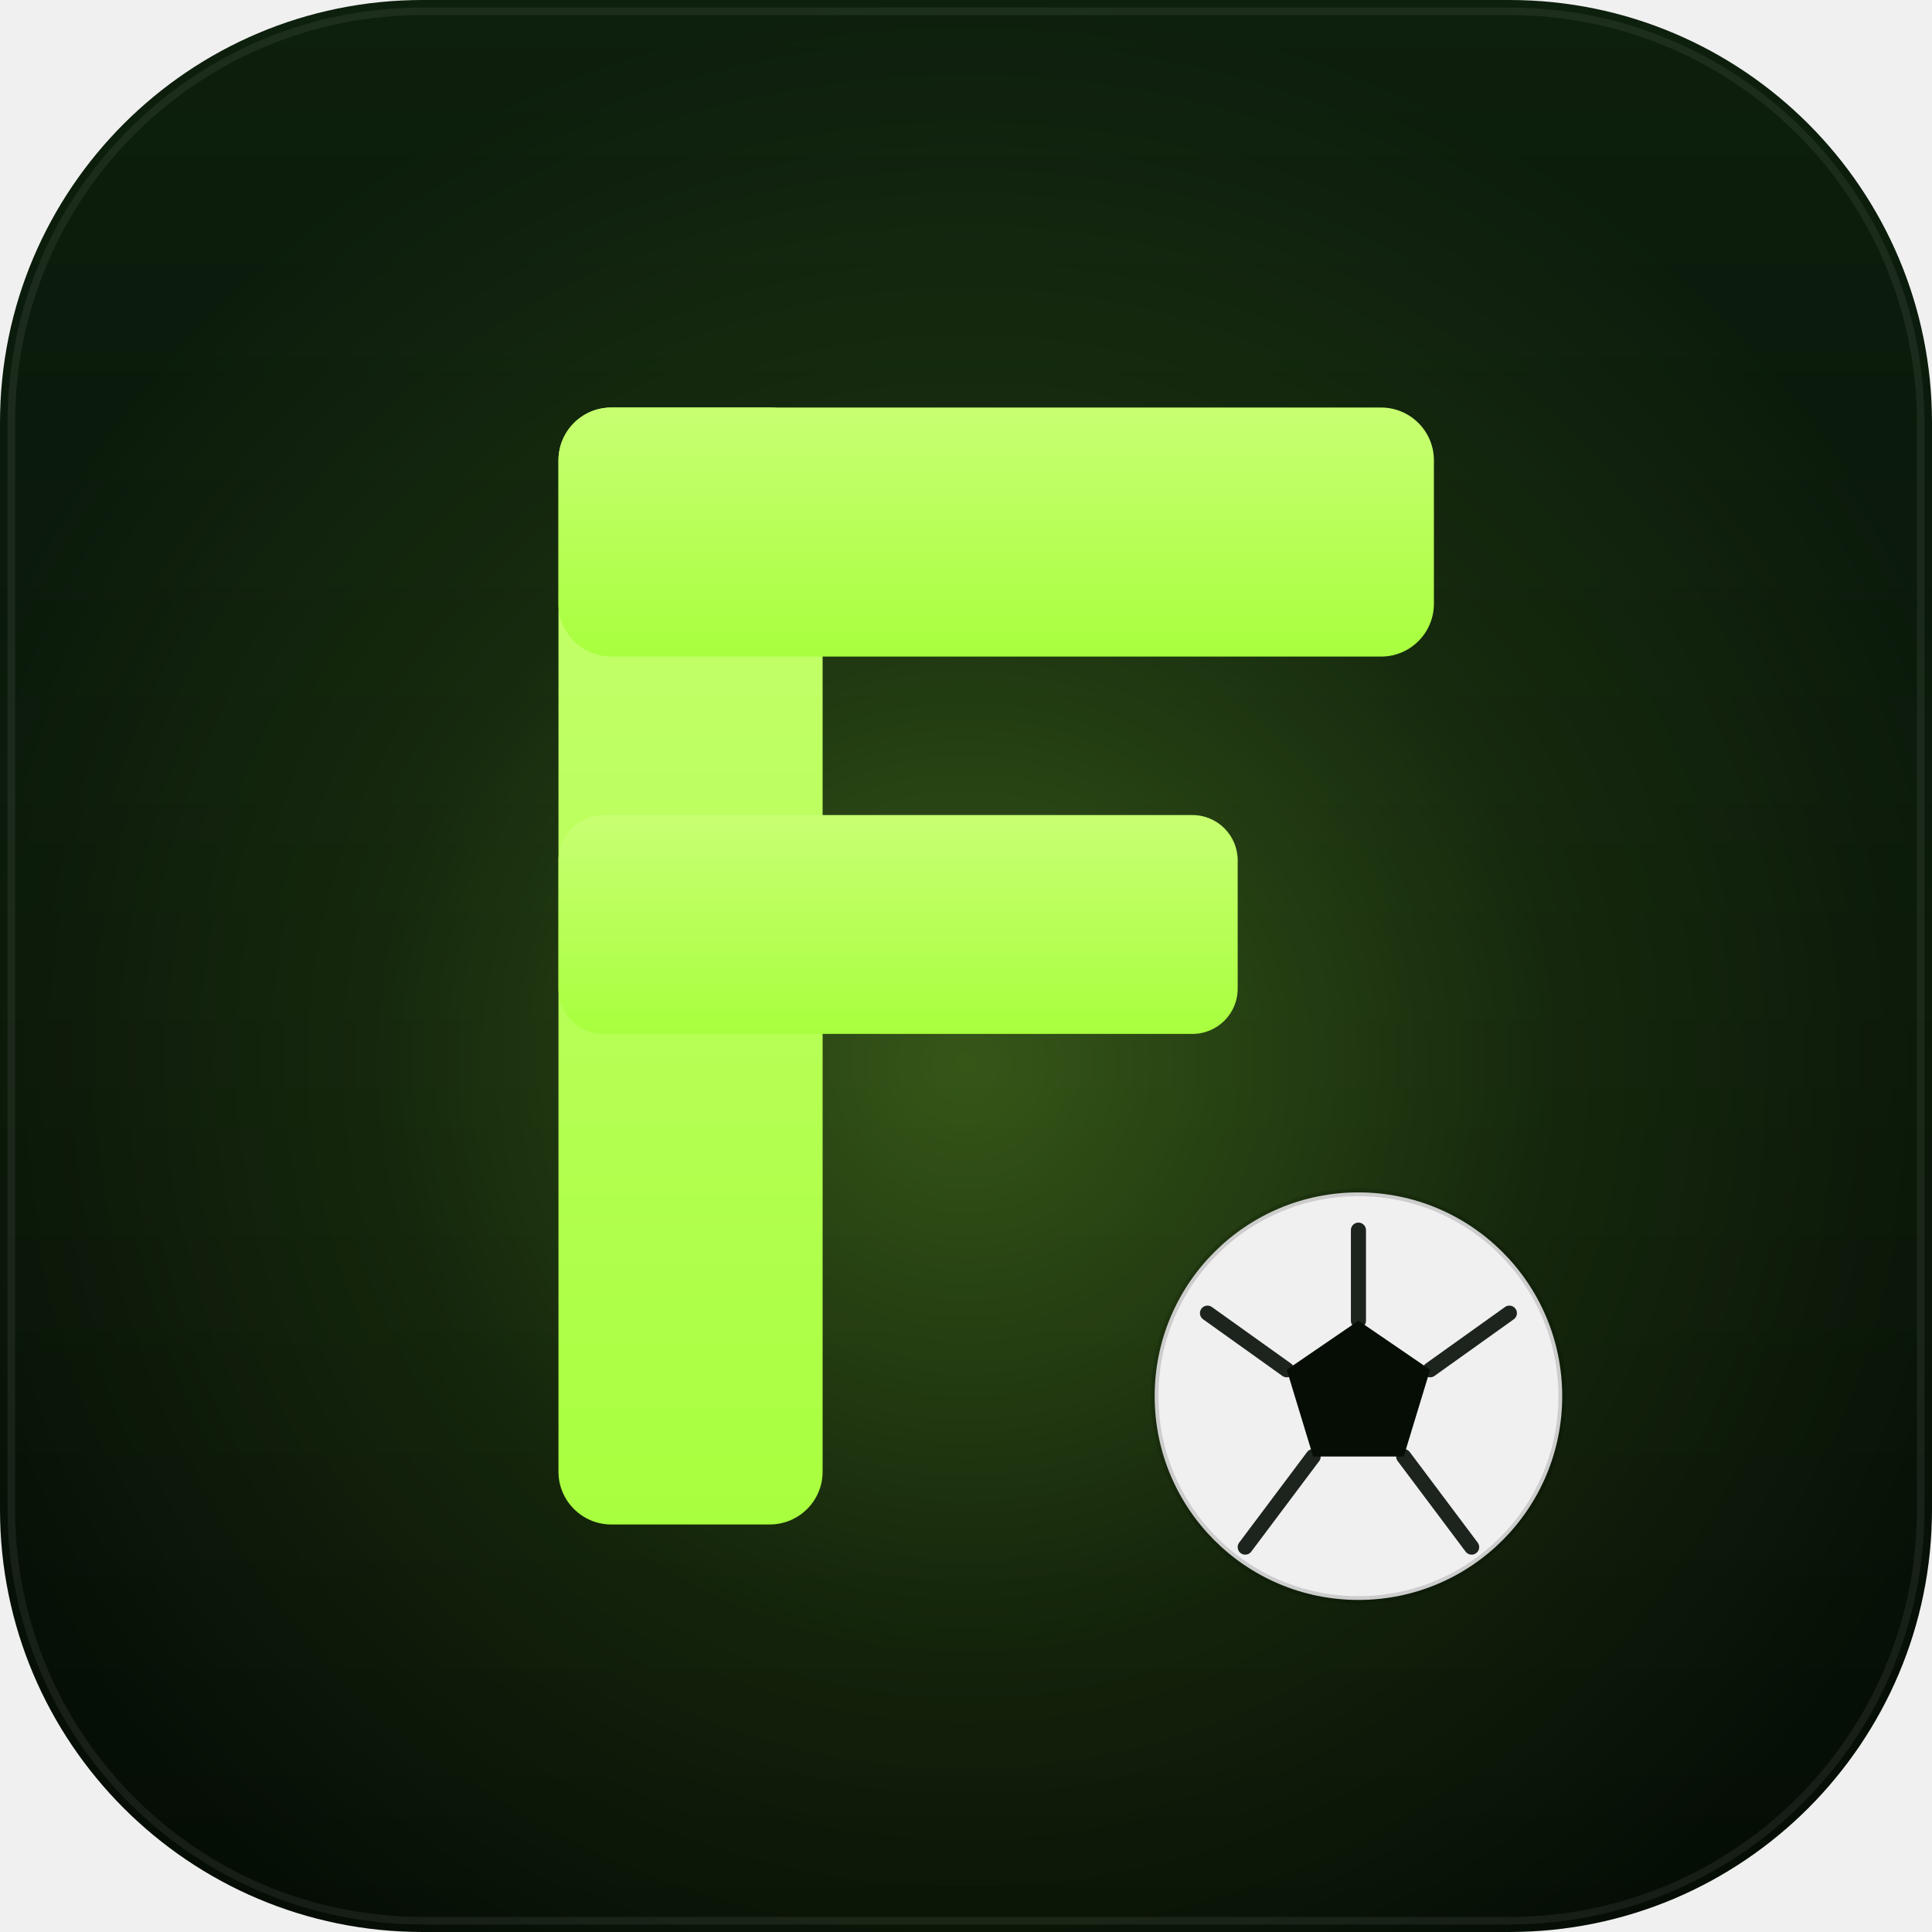
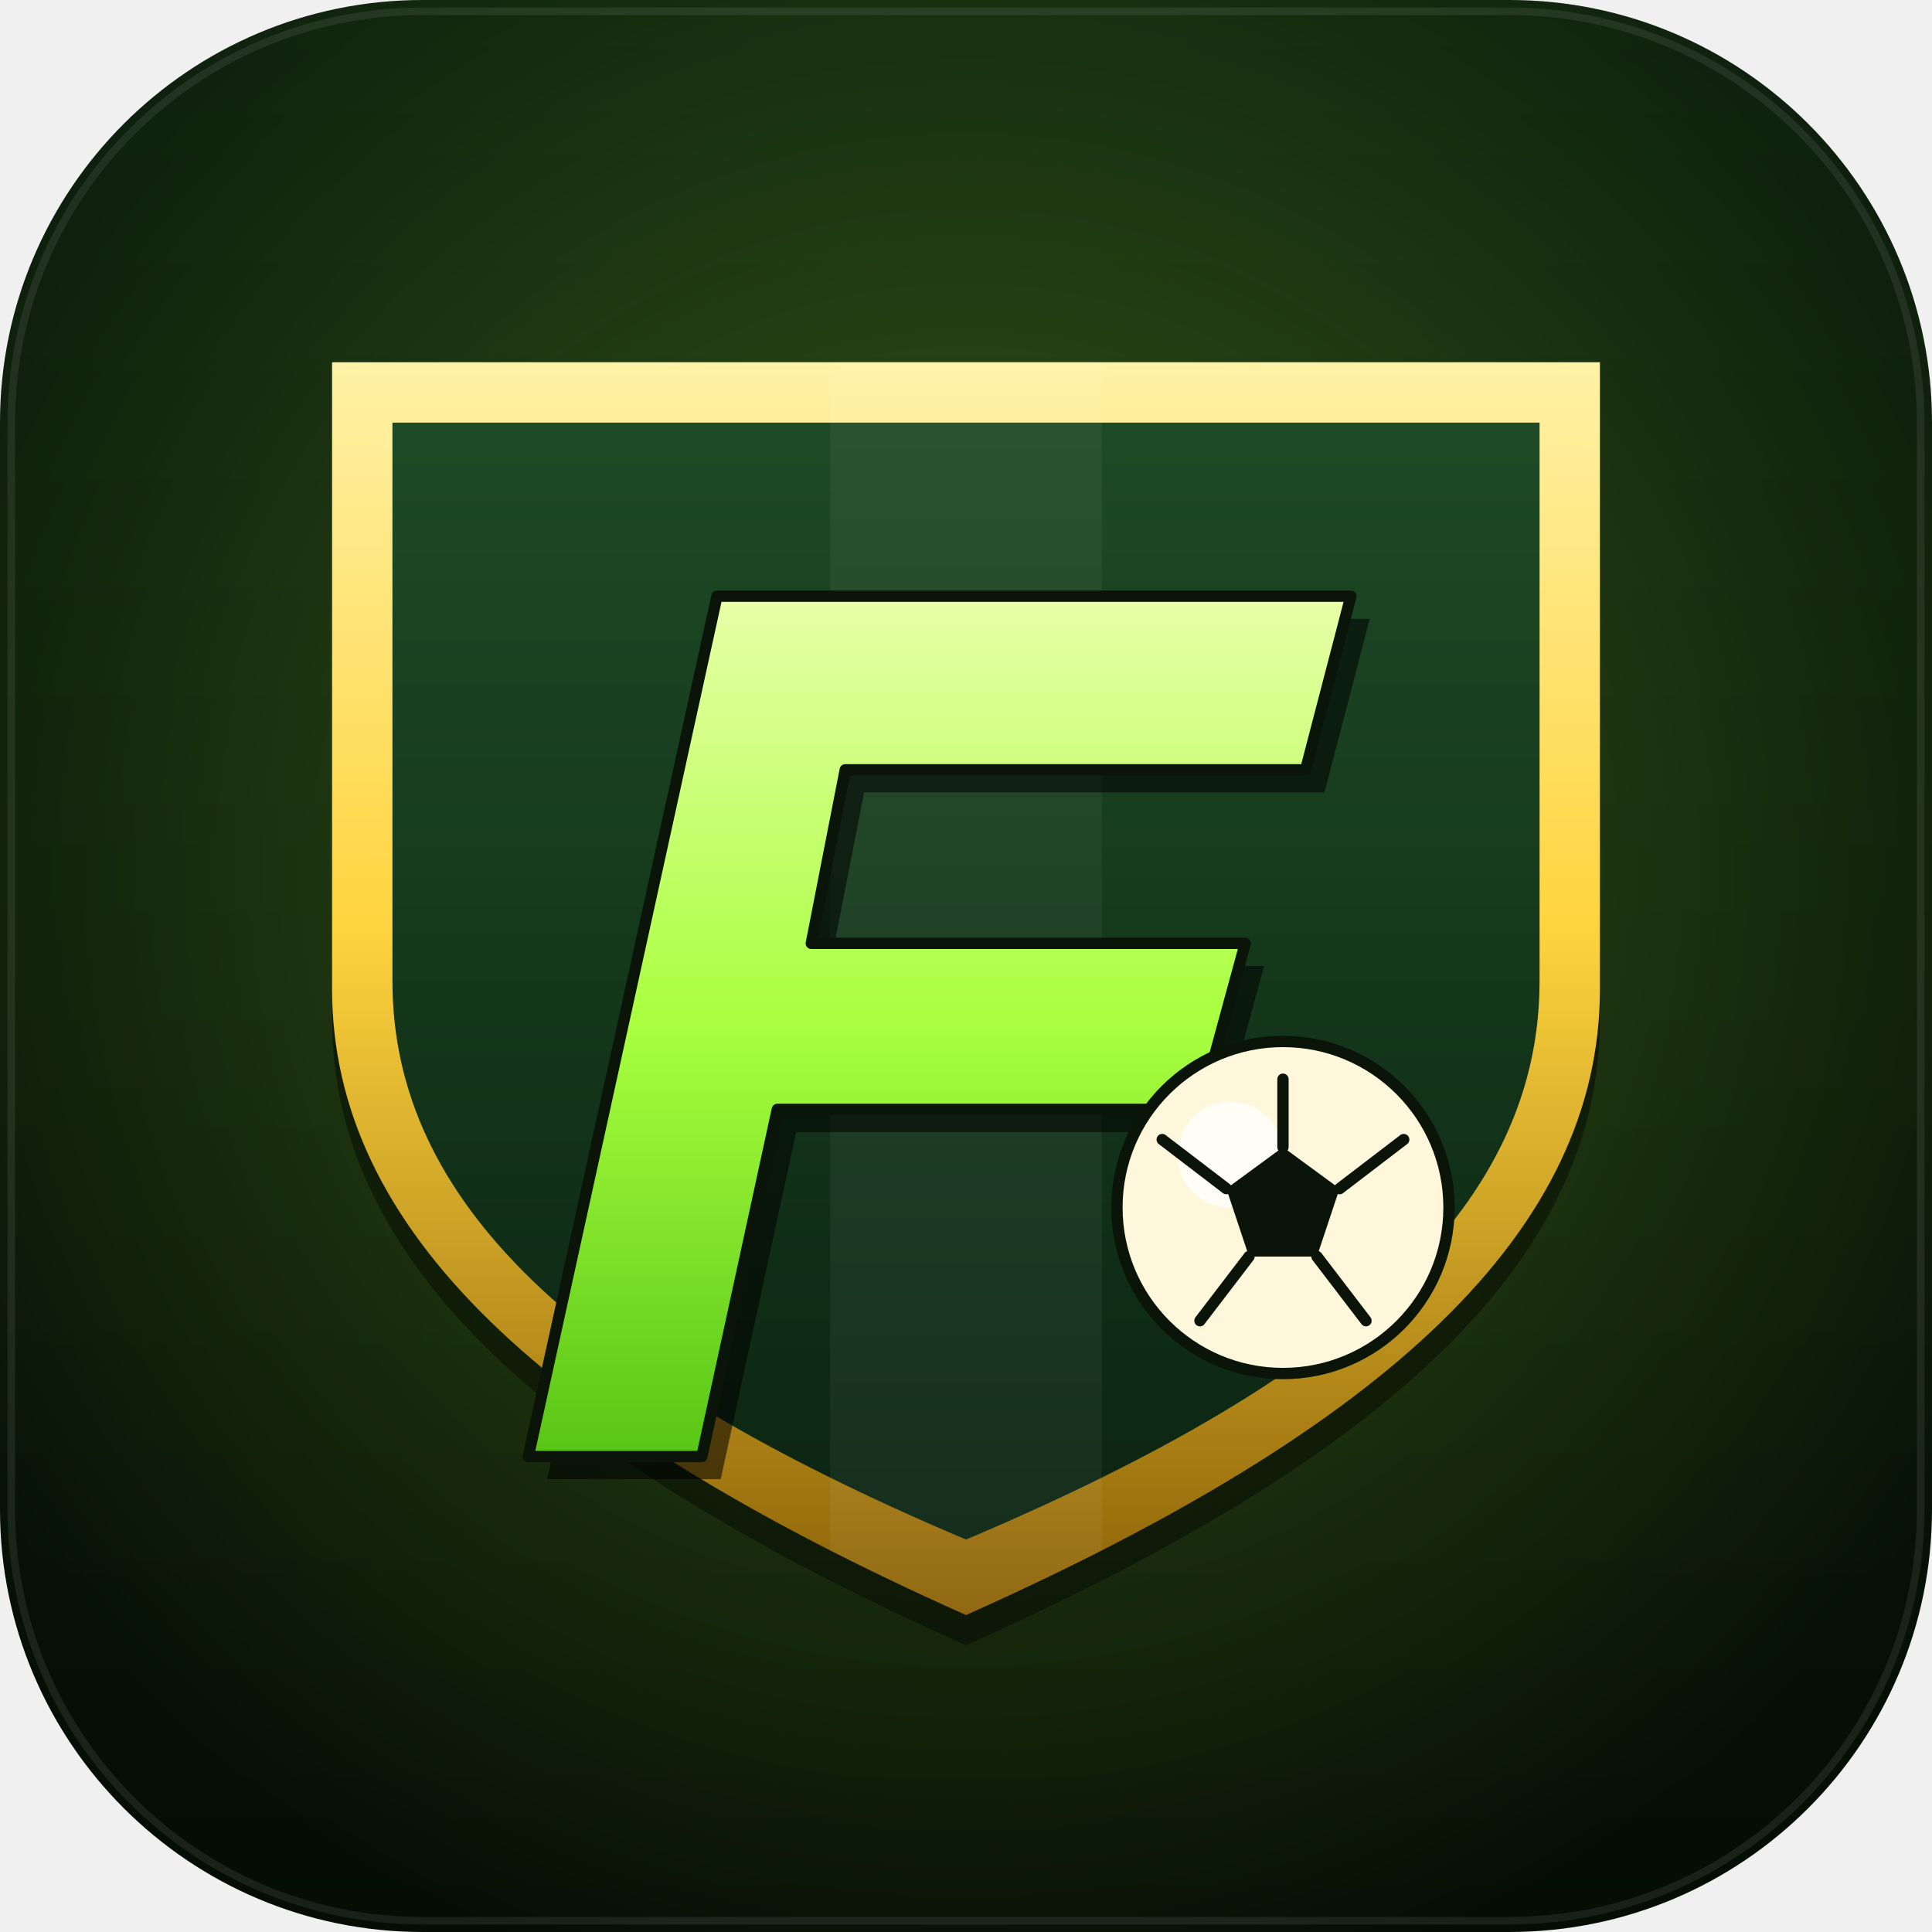
- <svg xmlns="http://www.w3.org/2000/svg" viewBox="0 0 512 512" fill="none" role="img" aria-label="FURBITO">
+ <svg xmlns="http://www.w3.org/2000/svg" viewBox="0 0 512 512" role="img" aria-label="FURBITO">
  <defs>
    <linearGradient id="bg" x1="0" y1="0" x2="0" y2="1">
      <stop offset="0%" stop-color="#0d1f0d" />
      <stop offset="100%" stop-color="#050d05" />
    </linearGradient>
-     <linearGradient id="accent" x1="0" y1="0" x2="0" y2="1">
-       <stop offset="0%" stop-color="#c8ff72" />
-       <stop offset="100%" stop-color="#a8ff3e" />
+     <linearGradient id="pitch" x1="0" y1="0" x2="0" y2="1">
+       <stop offset="0%" stop-color="#1e4a26" />
+       <stop offset="100%" stop-color="#0b2411" />
    </linearGradient>
-     <radialGradient id="glow" cx="50%" cy="55%" r="55%">
+     <linearGradient id="neon" x1="0" y1="0" x2="0" y2="1">
+       <stop offset="0%" stop-color="#e8ffa8" />
+       <stop offset="50%" stop-color="#a8ff3e" />
+       <stop offset="100%" stop-color="#58c516" />
+     </linearGradient>
+     <linearGradient id="gold" x1="0" y1="0" x2="0" y2="1">
+       <stop offset="0%" stop-color="#fff2a8" />
+       <stop offset="45%" stop-color="#ffd43e" />
+       <stop offset="100%" stop-color="#8a6006" />
+     </linearGradient>
+     <radialGradient id="glow" cx="50%" cy="45%" r="60%">
      <stop offset="0%" stop-color="#a8ff3e" stop-opacity="0.28" />
-       <stop offset="55%" stop-color="#a8ff3e" stop-opacity="0.08" />
      <stop offset="100%" stop-color="#a8ff3e" stop-opacity="0" />
    </radialGradient>
+     <clipPath id="sclip">
+       <path d="M 88 96 L 424 96 L 424 262 C 424 326, 368 378, 256 428 C 144 378, 88 326, 88 262 Z" />
+     </clipPath>
  </defs>
  <rect width="512" height="512" rx="112" ry="112" fill="url(#bg)" />
  <rect width="512" height="512" rx="112" ry="112" fill="url(#glow)" />
-   <rect x="3" y="3" width="506" height="506" rx="109" ry="109" fill="none" stroke="#ffffff" stroke-opacity="0.07" stroke-width="2" />
-   <g fill="url(#accent)">
-     <rect x="148" y="108" width="70" height="296" rx="14" />
-     <rect x="148" y="108" width="232" height="66" rx="14" />
-     <rect x="148" y="216" width="180" height="58" rx="12" />
+   <rect x="3" y="3" width="506" height="506" rx="109" ry="109" fill="none" stroke="#ffffff" stroke-opacity="0.08" stroke-width="2" />
+   <path d="M 88 96 L 424 96 L 424 262 C 424 326, 368 378, 256 428 C 144 378, 88 326, 88 262 Z" fill="#000" opacity="0.4" transform="translate(0 8)" />
+   <path d="M 88 96 L 424 96 L 424 262 C 424 326, 368 378, 256 428 C 144 378, 88 326, 88 262 Z" fill="url(#gold)" />
+   <path d="M 104 112 L 408 112 L 408 260 C 408 318, 360 364, 256 408 C 152 364, 104 318, 104 260 Z" fill="url(#pitch)" />
+   <g clip-path="url(#sclip)">
+     <rect x="220" y="96" width="72" height="332" fill="#ffffff" fill-opacity="0.05" />
  </g>
-   <g transform="translate(360 370)">
-     <circle r="54" fill="#f0f0f0" />
-     <circle r="54" fill="none" stroke="#050d05" stroke-opacity="0.15" stroke-width="2" />
-     <g fill="#050d05">
-       <polygon points="0,-20 19,-7 12,16 -12,16 -19,-7" />
-       <polygon points="0,-20 19,-7 22,-34 -0,-42 -22,-34 -19,-7" opacity="0.0" />
+   <g transform="translate(140 158)">
+     <g transform="translate(5 6)" opacity="0.55">
+       <path d="M 50 0 L 218 0 L 206 46 L 84 46 L 75 92 L 190 92 L 178 136 L 66 136 L 46 228 L 0 228 Z" fill="#000" />
    </g>
-     <g stroke="#050d05" stroke-width="4" stroke-linecap="round" fill="none" opacity="0.9">
-       <line x1="0" y1="-20" x2="0" y2="-44" />
-       <line x1="19" y1="-7" x2="40" y2="-22" />
-       <line x1="-19" y1="-7" x2="-40" y2="-22" />
-       <line x1="12" y1="16" x2="30" y2="40" />
-       <line x1="-12" y1="16" x2="-30" y2="40" />
+     <path d="M 50 0 L 218 0 L 206 46 L 84 46 L 75 92 L 190 92 L 178 136 L 66 136 L 46 228 L 0 228 Z" fill="url(#neon)" stroke="#0a1408" stroke-width="3" stroke-linejoin="round" />
+   </g>
+   <g transform="translate(340 320)">
+     <circle r="44" fill="#fff7dc" stroke="#0a1408" stroke-width="3" />
+     <circle cx="-14" cy="-14" r="14" fill="#ffffff" opacity="0.7" />
+     <polygon points="0,-16 15,-5 9,13 -9,13 -15,-5" fill="#0a1408" />
+     <g stroke="#0a1408" stroke-width="3" stroke-linecap="round" fill="none">
+       <line x1="0" y1="-16" x2="0" y2="-34" />
+       <line x1="15" y1="-5" x2="32" y2="-18" />
+       <line x1="-15" y1="-5" x2="-32" y2="-18" />
+       <line x1="9" y1="13" x2="22" y2="30" />
+       <line x1="-9" y1="13" x2="-22" y2="30" />
    </g>
  </g>
</svg>
